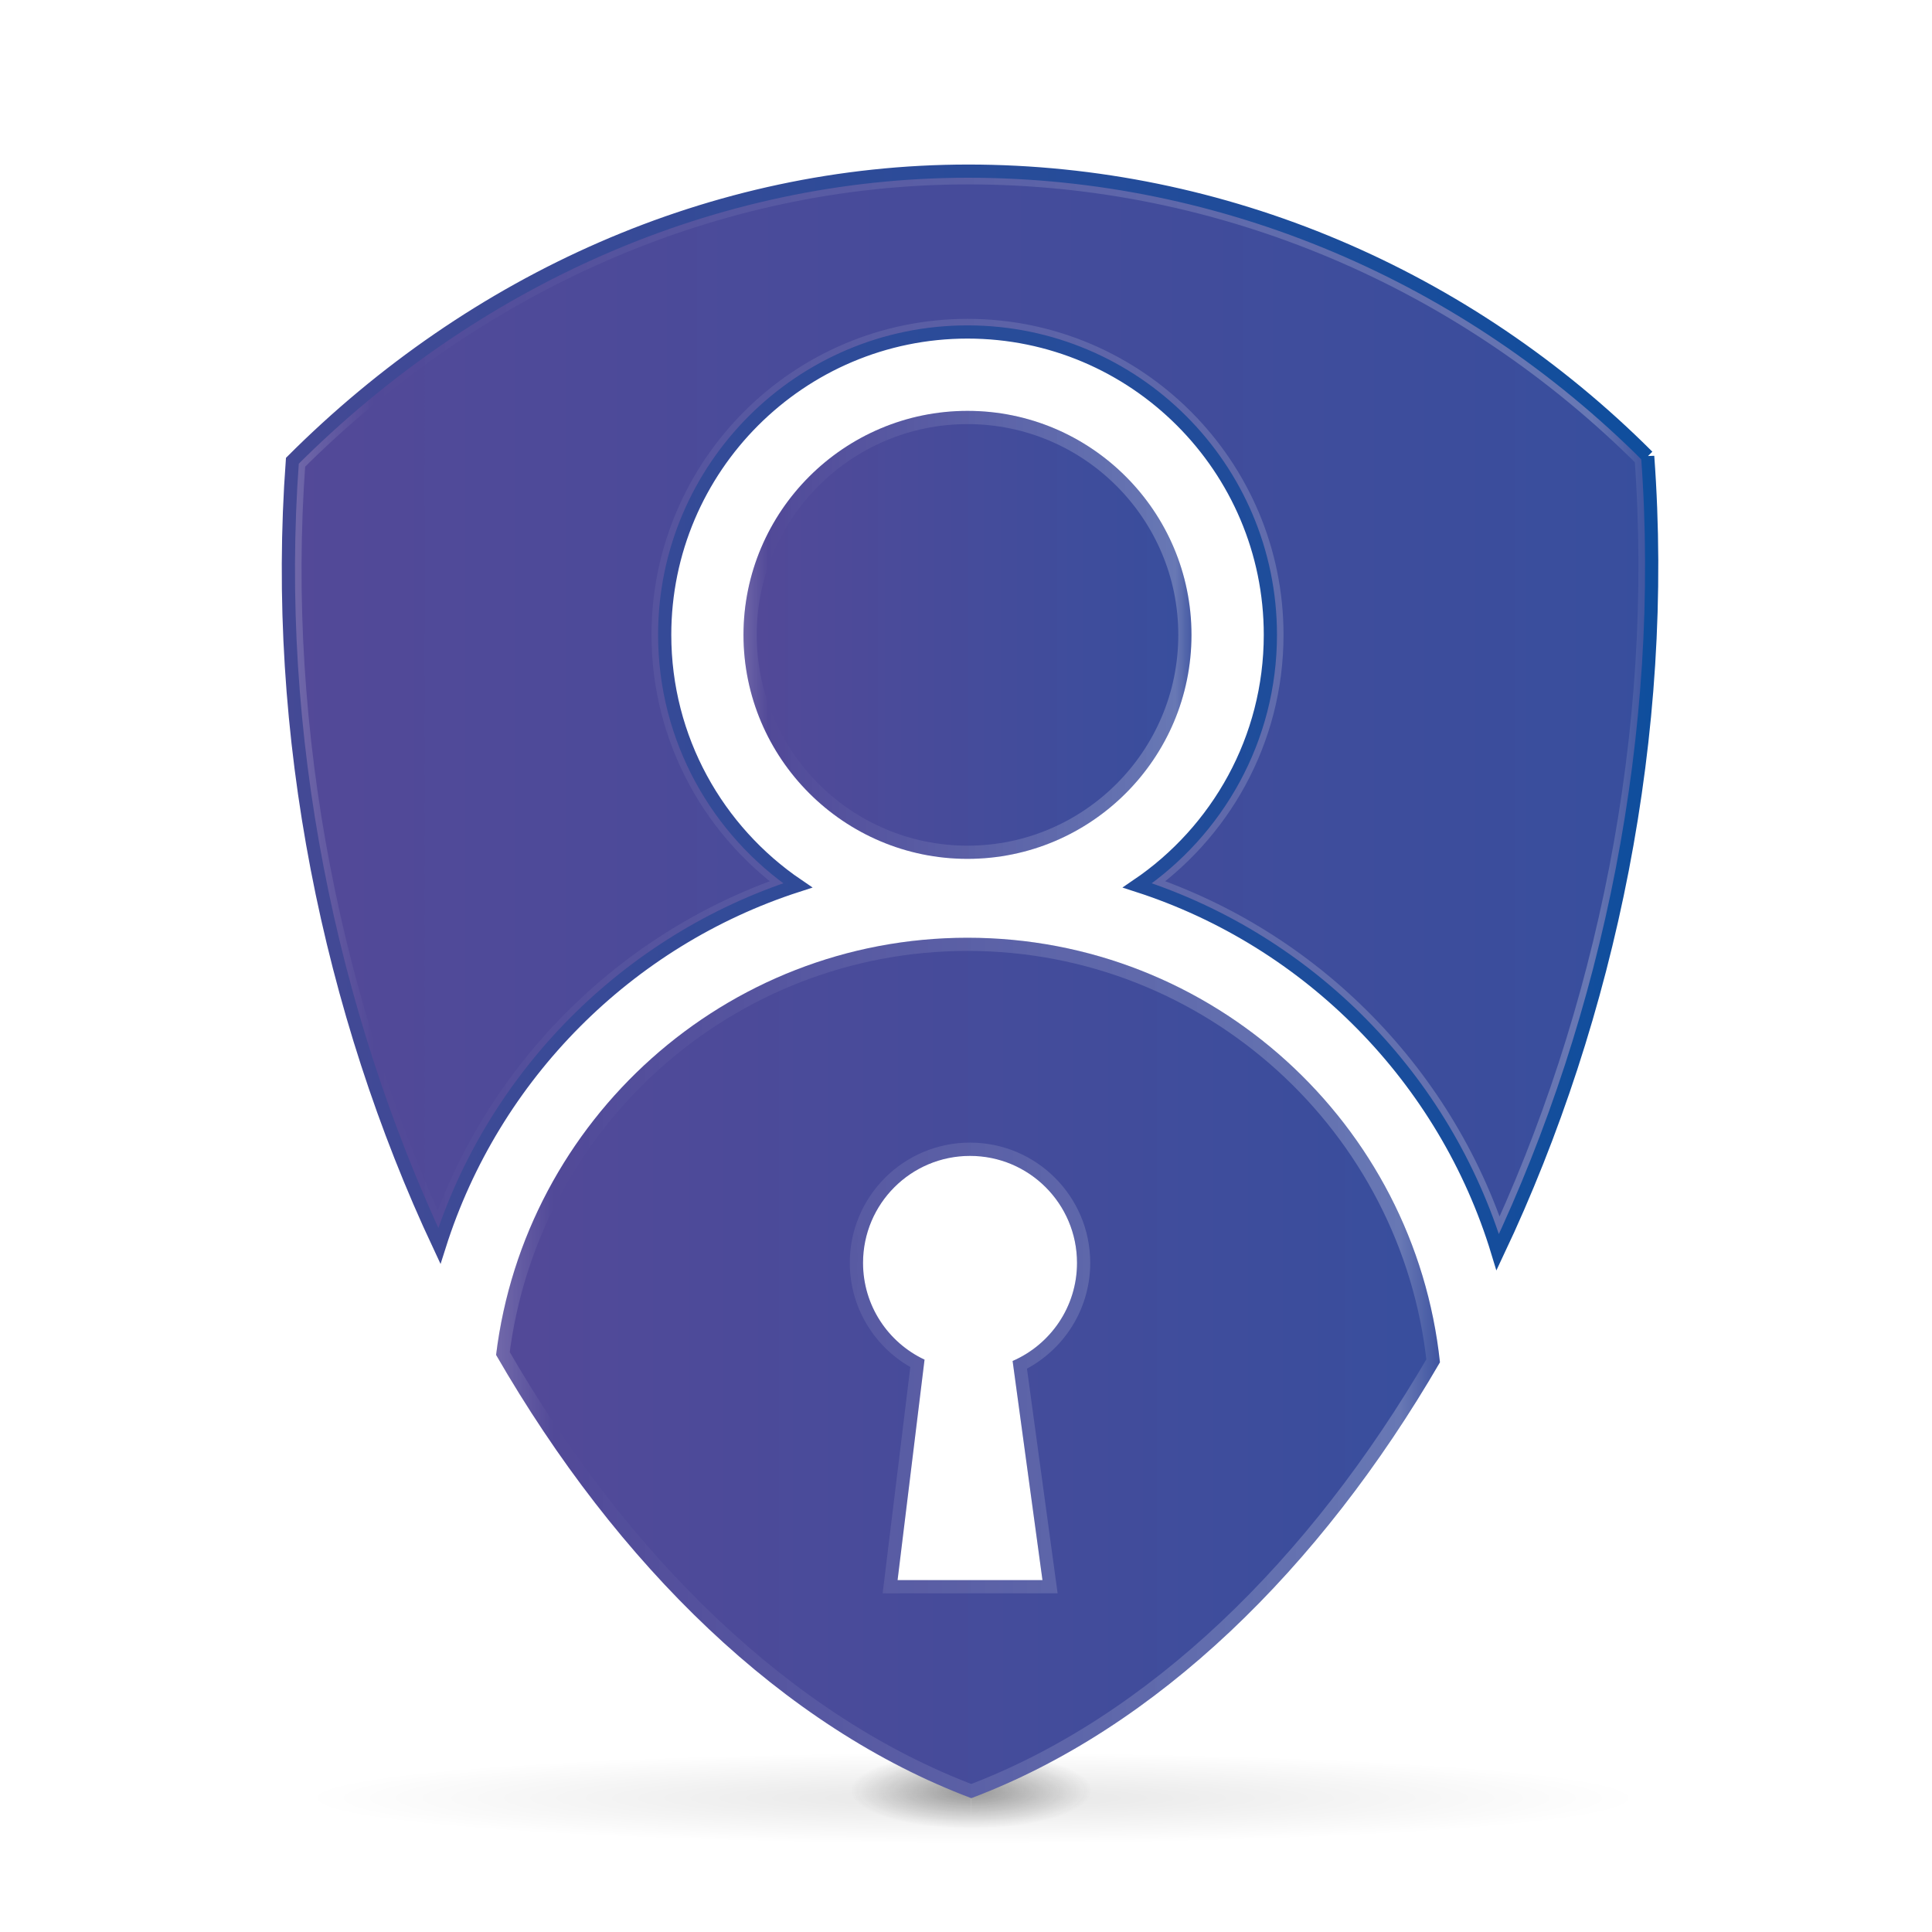
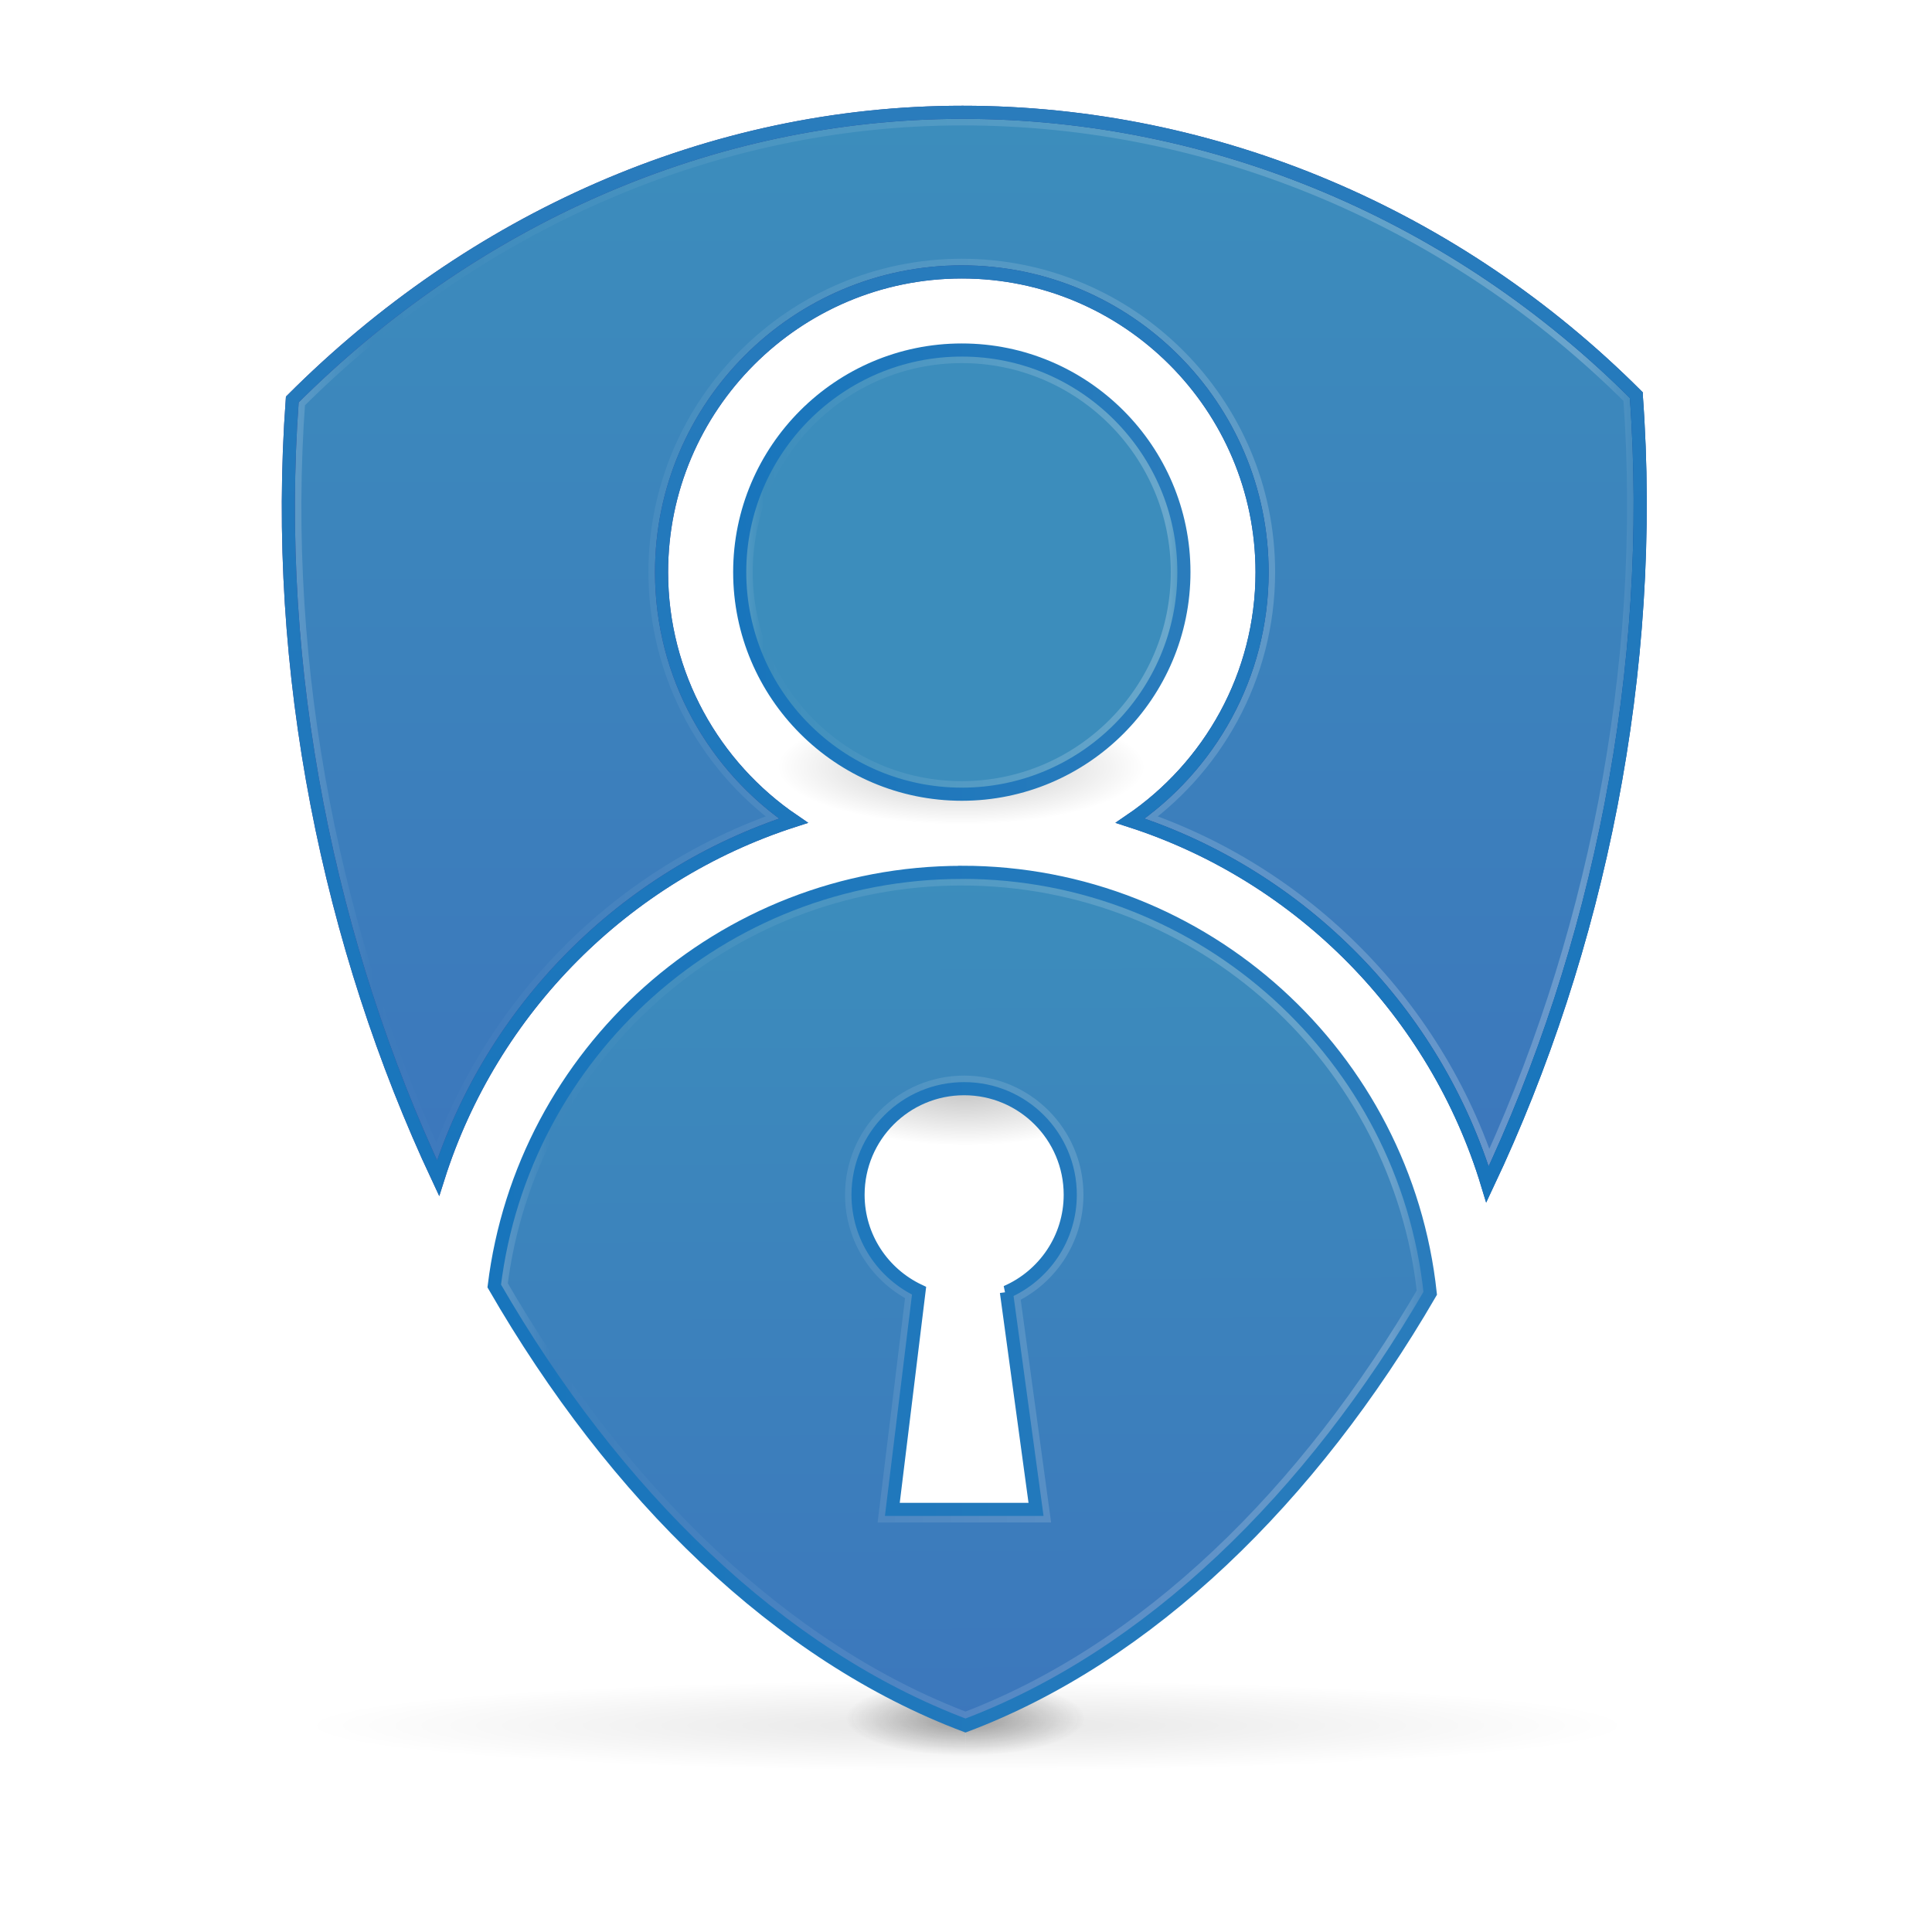
<svg xmlns="http://www.w3.org/2000/svg" xmlns:xlink="http://www.w3.org/1999/xlink" width="24" height="24" viewBox="0 0 24 24" version="1.1" id="svg217">
  <defs id="defs221">
-     <linearGradient gradientTransform="matrix(0.864502,0,0,0.864502,-128.4553,-192.4772)" id="linearGradient3848" gradientUnits="userSpaceOnUse" x1="170.878" y1="276.83" x2="274.172" y2="276.83">
-       <stop offset="0" style="stop-color:#444995;stop-opacity:1" id="stop3844" />
-       <stop offset="1" style="stop-color:#13449d;stop-opacity:1" id="stop3846" />
+     <linearGradient gradientTransform="matrix(0.864502,0,0,0.864502,-128.4553,-192.4772)" id="linearGradient904" gradientUnits="userSpaceOnUse" x1="170.878" y1="276.83" x2="274.172" y2="276.83">
+       <stop offset="0" style="stop-color:#3c8dbc;stop-opacity:1" id="stop900" />
+       <stop offset="1" style="stop-color:#3c77bc;stop-opacity:1" id="stop902" />
+     </linearGradient>
+     <linearGradient gradientTransform="matrix(0.864502,0,0,0.864502,-128.4553,-192.4772)" id="linearGradient898" gradientUnits="userSpaceOnUse" x1="170.878" y1="276.83" x2="274.172" y2="276.83">
+       <stop offset="0" style="stop-color:#1875bc;stop-opacity:1" id="stop894" />
+       <stop offset="1" style="stop-color:#2a7cbc;stop-opacity:1" id="stop896" />
+     </linearGradient>
+     <linearGradient y2="276.83" x2="274.172" y1="276.83" x1="170.878" gradientUnits="userSpaceOnUse" id="linearGradient882" gradientTransform="matrix(0.864502,0,0,0.864502,-128.4553,-192.4772)">
+       <stop id="stop878" style="stop-color:#3c8dbc;stop-opacity:1" offset="0" />
+       <stop id="stop880" style="stop-color:#3c8dbc;stop-opacity:1" offset="1" />
    </linearGradient>
    <linearGradient id="linearGradient3770">
      <stop id="stop3766" offset="0" style="stop-opacity:0.196;stop-color:#ffffff" />
      <stop style="stop-color:#ffffff;stop-opacity:0" offset="0.067" id="stop3796" />
      <stop id="stop3798" offset="0.952" style="stop-color:#ffffff;stop-opacity:0.235" />
      <stop id="stop3768" stop-opacity="0" offset="1" style="stop-color:#ffffff;stop-opacity:0" />
    </linearGradient>
    <linearGradient y2="276.83" x2="274.172" y1="276.83" x1="170.878" gradientUnits="userSpaceOnUse" id="linearGradient3746" gradientTransform="matrix(0.864502,0,0,0.864502,-128.4553,-192.4772)">
      <stop id="stop3742" style="stop-color:#444995;stop-opacity:1" offset="0" />
      <stop id="stop3744" style="stop-color:#0f4e9d;stop-opacity:1" offset="1" />
    </linearGradient>
    <radialGradient cx="4.993" cy="43.5" r="2.5" fx="4.993" fy="43.5" id="h" xlink:href="#b" gradientUnits="userSpaceOnUse" gradientTransform="matrix(2.00378,0,0,1.4,27.988,-17.4)" />
    <linearGradient id="b">
      <stop offset="0" stop-color="#181818" id="stop5614" />
      <stop offset="1" stop-color="#181818" stop-opacity="0" id="stop5616" />
    </linearGradient>
    <radialGradient cx="4.993" cy="43.5" r="2.5" fx="4.993" fy="43.5" id="i" xlink:href="#b" gradientUnits="userSpaceOnUse" gradientTransform="matrix(2.00378,0,0,1.4,-48.012,-104.4)" />
-     <radialGradient gradientUnits="userSpaceOnUse" gradientTransform="matrix(0.2971824,0,0,0.02031962,2.575535,21.12764)" r="28" fy="59.5" fx="32" cy="59.5" cx="32" id="g" xlink:href="#f" />
+     <radialGradient gradientUnits="userSpaceOnUse" gradientTransform="matrix(0.2946897,0,0,0.02014918,2.583289,20.2369)" r="28" fy="59.5" fx="32" cy="59.5" cx="32" id="g" xlink:href="#f" />
    <linearGradient id="f">
      <stop offset="0" id="stop5588" />
      <stop offset="1" stop-opacity="0" id="stop5590" />
    </linearGradient>
    <linearGradient gradientTransform="matrix(0.864502,0,0,0.864502,-128.4553,-192.4772)" id="SVGID_3_" gradientUnits="userSpaceOnUse" x1="186.615" y1="326.546" x2="258.129" y2="326.546">
      <stop offset="0" style="stop-color:#534998" id="stop16" />
      <stop offset="1" style="stop-color:#384E9D" id="stop18" />
    </linearGradient>
    <linearGradient gradientTransform="matrix(0.864502,0,0,0.864502,-128.4553,-192.4772)" id="SVGID_2_" gradientUnits="userSpaceOnUse" x1="205.366" y1="271.007" x2="239.307" y2="271.007">
      <stop offset="0" style="stop-color:#534998" id="stop9" />
      <stop offset="1" style="stop-color:#384E9D" id="stop11" />
    </linearGradient>
    <linearGradient gradientTransform="matrix(0.864502,0,0,0.864502,-128.4553,-192.4772)" id="SVGID_1_-3" gradientUnits="userSpaceOnUse" x1="170.878" y1="276.83" x2="274.172" y2="276.83">
      <stop offset="0" style="stop-color:#534998" id="stop2" />
      <stop offset="1" style="stop-color:#384E9D" id="stop4" />
    </linearGradient>
-     <linearGradient xlink:href="#linearGradient3848" id="linearGradient3735" x1="48.652" y1="41.809" x2="78.858" y2="41.809" gradientUnits="userSpaceOnUse" />
-     <linearGradient xlink:href="#linearGradient3746" id="linearGradient3810" x1="18.837" y1="47.225" x2="108.999" y2="47.225" gradientUnits="userSpaceOnUse" gradientTransform="matrix(0.1896549,0,0,0.1896549,-0.07248241,71.95753)" />
-     <linearGradient xlink:href="#linearGradient3848" id="linearGradient3834" x1="32.428" y1="89.837" x2="95.143" y2="89.837" gradientUnits="userSpaceOnUse" />
-     <linearGradient xlink:href="#linearGradient3848" id="linearGradient3850" gradientUnits="userSpaceOnUse" x1="18.837" y1="47.225" x2="108.999" y2="47.225" />
+     <linearGradient xlink:href="#linearGradient898" id="linearGradient3735" x1="48.652" y1="41.809" x2="78.858" y2="41.809" gradientUnits="userSpaceOnUse" gradientTransform="matrix(0.1880641,0,0,0.1880641,-0.0425169,103.2444)" />
+     <linearGradient xlink:href="#linearGradient3746" id="linearGradient3810" x1="18.837" y1="47.225" x2="108.999" y2="47.225" gradientUnits="userSpaceOnUse" gradientTransform="matrix(0.1880641,0,0,0.1880641,-0.0425169,103.2444)" />
+     <linearGradient xlink:href="#linearGradient898" id="linearGradient3834" x1="32.428" y1="89.837" x2="95.143" y2="89.837" gradientUnits="userSpaceOnUse" gradientTransform="matrix(0.1880641,0,0,0.1880641,-0.0425169,103.2444)" />
+     <linearGradient xlink:href="#linearGradient898" id="linearGradient3850" gradientUnits="userSpaceOnUse" x1="62" y1="84" x2="62" y2="10" gradientTransform="matrix(0.1880641,0,0,0.1880641,-0.0425169,103.2444)" />
    <linearGradient xlink:href="#linearGradient3770" id="linearGradient3855" gradientUnits="userSpaceOnUse" x1="18.837" y1="47.225" x2="108.999" y2="47.225" />
    <linearGradient xlink:href="#linearGradient3770" id="linearGradient3860" gradientUnits="userSpaceOnUse" x1="32.428" y1="89.837" x2="95.143" y2="89.837" />
    <linearGradient xlink:href="#linearGradient3770" id="linearGradient3889" gradientUnits="userSpaceOnUse" x1="48.652" y1="41.809" x2="78.858" y2="41.809" />
    <clipPath clipPathUnits="userSpaceOnUse" id="clipPath7615">
      <path id="path7617" d="M 108.304,30.117 C 96.467,18.28 80.542,11.437 63.802,11.437 c -16.74,0 -32.434,7.132 -44.272,18.97 -1.321,17.928 2.445,36.123 9.629,51.427 C 32.696,70.669 41.494,61.819 52.635,58.224 47.38,54.652 43.92,48.626 43.92,41.809 c 0,-10.937 8.897,-19.834 19.834,-19.834 10.936,0 19.834,8.897 19.834,19.834 0,6.818 -3.46,12.843 -8.715,16.415 11.278,3.64 20.158,12.661 23.605,24.024 C 105.801,66.758 109.641,48.268 108.304,30.117 Z" style="display:inline;fill:url(#linearGradient7619);stroke-width:0.865" />
    </clipPath>
    <linearGradient xlink:href="#SVGID_1_-3" id="linearGradient7619" gradientUnits="userSpaceOnUse" gradientTransform="matrix(0.864502,0,0,0.864502,-128.4553,-192.4772)" x1="170.878" y1="276.83" x2="274.172" y2="276.83" />
    <clipPath clipPathUnits="userSpaceOnUse" id="clipPath7626">
      <path id="path7628" d="m 63.761,56.48 c 8.087,-0.004 14.665,-6.582 14.665,-14.671 0,-8.089 -6.581,-14.671 -14.671,-14.671 -8.089,0 -14.671,6.581 -14.671,14.671 0,8.087 6.579,14.667 14.666,14.671 8.65e-4,0 0.003,0 0.004,0 0.003,0 0.004,0 0.006,0 z" style="display:inline;fill:url(#linearGradient7630);stroke-width:0.865" />
    </clipPath>
    <linearGradient xlink:href="#SVGID_2_" id="linearGradient7630" gradientUnits="userSpaceOnUse" gradientTransform="matrix(0.864502,0,0,0.864502,-128.4553,-192.4772)" x1="205.366" y1="271.007" x2="239.307" y2="271.007" />
    <clipPath clipPathUnits="userSpaceOnUse" id="clipPath7637">
      <path id="path7639" d="m 63.759,61.644 c -8.64e-4,0 -0.002,0 -0.004,0 -0.002,0 -0.003,0 -0.004,0 C 47.88,61.646 34.755,73.593 32.875,88.966 40.817,102.742 51.688,113.366 64,118 76.131,113.434 86.826,102.997 94.698,89.453 93.04,73.846 79.799,61.646 63.759,61.644 Z m 2.947,27.723 1.958,14.352 h -9.491 l 1.765,-14.443 c -2.379,-1.12 -4.029,-3.533 -4.029,-6.337 0,-3.872 3.138,-7.009 7.009,-7.009 3.871,0 7.009,3.137 7.009,7.009 0,2.878 -1.738,5.35 -4.221,6.428 z" style="display:inline;fill:url(#linearGradient7641);stroke-width:0.865" />
    </clipPath>
    <linearGradient xlink:href="#SVGID_3_" id="linearGradient7641" gradientUnits="userSpaceOnUse" gradientTransform="matrix(0.864502,0,0,0.864502,-128.4553,-192.4772)" x1="186.615" y1="326.546" x2="258.129" y2="326.546" />
-     <linearGradient xlink:href="#SVGID_1_-3" id="linearGradient7649" gradientUnits="userSpaceOnUse" gradientTransform="matrix(0.163957,0,0,0.163957,-24.43465,35.45329)" x1="170.878" y1="276.83" x2="274.172" y2="276.83" />
-     <linearGradient xlink:href="#SVGID_3_" id="linearGradient7651" gradientUnits="userSpaceOnUse" gradientTransform="matrix(0.163957,0,0,0.163957,-24.43465,35.45329)" x1="186.615" y1="326.546" x2="258.129" y2="326.546" />
-     <linearGradient xlink:href="#SVGID_2_" id="linearGradient7653" gradientUnits="userSpaceOnUse" gradientTransform="matrix(0.163957,0,0,0.163957,-24.43465,35.45329)" x1="205.366" y1="271.007" x2="239.307" y2="271.007" />
+     <linearGradient xlink:href="#linearGradient904" id="linearGradient876" gradientUnits="userSpaceOnUse" gradientTransform="matrix(0.1625818,0,0,0.1625818,-24.20034,67.04632)" x1="222.62" y1="236.526" x2="222.62" y2="317.498" />
+     <linearGradient xlink:href="#linearGradient904" id="linearGradient884" gradientUnits="userSpaceOnUse" gradientTransform="matrix(0.1625818,0,0,0.1625818,-24.20034,67.04632)" x1="222.341" y1="293.951" x2="222.62" y2="359.14" />
+     <linearGradient xlink:href="#linearGradient882" id="linearGradient886" gradientUnits="userSpaceOnUse" gradientTransform="matrix(0.1625818,0,0,0.1625818,-24.20034,67.04632)" x1="222.343" y1="287.978" x2="222.62" y2="255.034" />
+     <radialGradient xlink:href="#f" id="radialGradient1416" cx="24" cy="30" fx="24" fy="30" r="2.5" gradientTransform="matrix(0.7958836,0,0,0.2853943,-7.110131,4.956244)" gradientUnits="userSpaceOnUse" />
+     <radialGradient xlink:href="#f" id="radialGradient1416-6" cx="24" cy="30" fx="24" fy="30" r="2.5" gradientTransform="matrix(0.9140603,0,0,0.2853943,-9.996586,0.9677037)" gradientUnits="userSpaceOnUse" />
  </defs>
-   <ellipse style="opacity:0.1;fill:url(#g);stroke-width:0.237" ry="0.569" rx="8.321" cy="22.337" cx="12.085" id="ellipse5630" />
-   <g transform="matrix(0.1896549,0,0,0.1896549,5.995598,10.95739)" style="opacity:0.4" id="g5636">
+   <ellipse style="display:inline;opacity:0.235;vector-effect:none;fill:url(#radialGradient1416-6);fill-opacity:1;stroke:none;stroke-width:1.056;stroke-linecap:round;stroke-linejoin:round;stroke-miterlimit:4;stroke-dasharray:none;stroke-dashoffset:0;stroke-opacity:1;paint-order:normal" id="path1408-1" cx="11.941" cy="9.53" rx="2.719" ry="1.65" />
+   <ellipse style="display:inline;opacity:0.235;vector-effect:none;fill:url(#radialGradient1416);fill-opacity:1;stroke:none;stroke-width:0.986;stroke-linecap:round;stroke-linejoin:round;stroke-miterlimit:4;stroke-dasharray:none;stroke-dashoffset:0;stroke-opacity:1;paint-order:normal" id="path1408" cx="11.991" cy="13.518" rx="2.367" ry="1.65" />
+   <ellipse style="opacity:0.1;fill:url(#g);stroke-width:0.235" ry="0.564" rx="8.251" cy="21.436" cx="12.013" id="ellipse5630" />
+   <g transform="matrix(0.1880641,0,0,0.1880641,5.974665,10.15196)" style="opacity:0.4" id="g5636">
    <path style="fill:url(#h)" d="m 38,40 h 5 v 7 h -5 z" transform="matrix(1.57895,0,0,0.71429,-28,28.429)" id="path5632" />
    <path style="fill:url(#i)" transform="matrix(-1.57895,0,0,-0.71429,-28,28.429)" d="m -38,-47 h 5 v 7 h -5 z" id="path5634" />
  </g>
-   <g id="layer1" style="display:inline" transform="translate(0,-72)">
-     <path style="fill:url(#linearGradient7649);stroke-width:0.164" d="m 20.468,77.669 c -2.245,-2.245 -5.265,-3.543 -8.44,-3.543 -3.175,0 -6.151,1.353 -8.396,3.598 -0.251,3.4 0.464,6.851 1.826,9.753 0.671,-2.118 2.339,-3.796 4.452,-4.478 -0.997,-0.677 -1.653,-1.82 -1.653,-3.113 0,-2.074 1.687,-3.762 3.762,-3.762 2.074,0 3.762,1.687 3.762,3.762 0,1.293 -0.656,2.436 -1.653,3.113 2.139,0.69 3.823,2.401 4.477,4.556 1.389,-2.938 2.117,-6.444 1.863,-9.887 z" id="path7" />
-     <path style="fill:url(#linearGradient7651);stroke-width:0.164" d="m 12.02,83.649 c -1.64e-4,0 -3.22e-4,0 -6.5e-4,0 -3.22e-4,0 -4.87e-4,0 -7e-4,0 -3.01,3.23e-4 -5.499,2.266 -5.856,5.182 1.506,2.613 3.568,4.628 5.903,5.506 2.301,-0.866 4.329,-2.845 5.822,-5.414 -0.314,-2.96 -2.826,-5.274 -5.868,-5.274 z m 0.559,5.258 0.371,2.722 h -1.8 l 0.335,-2.739 c -0.451,-0.212 -0.764,-0.67 -0.764,-1.202 0,-0.734 0.595,-1.329 1.329,-1.329 0.734,0 1.329,0.595 1.329,1.329 0,0.546 -0.33,1.015 -0.801,1.219 z" id="path21" />
-     <path style="fill:url(#linearGradient7653);stroke-width:0.164" d="m 12.02,82.669 c 1.534,-6.5e-4 2.781,-1.248 2.781,-2.782 0,-1.534 -1.248,-2.783 -2.782,-2.783 -1.534,0 -2.783,1.248 -2.783,2.783 0,1.534 1.248,2.782 2.782,2.782 1.64e-4,0 4.87e-4,0 8e-4,0 4.87e-4,0 7e-4,0 0.001,0 z" id="path14" />
+   <g id="layer1" style="display:inline" transform="translate(0,-104)">
+     <path style="fill:url(#linearGradient876);stroke-width:0.163" d="m 20.326,108.908 c -2.226,-2.226 -5.221,-3.513 -8.369,-3.513 -3.148,0 -6.1,1.341 -8.326,3.568 -0.248,3.372 0.46,6.793 1.811,9.672 0.665,-2.1 2.32,-3.764 4.415,-4.44 -0.988,-0.672 -1.639,-1.805 -1.639,-3.087 0,-2.057 1.673,-3.73 3.73,-3.73 2.057,0 3.73,1.673 3.73,3.73 0,1.282 -0.651,2.415 -1.639,3.087 2.121,0.684 3.791,2.381 4.439,4.518 1.377,-2.913 2.099,-6.39 1.848,-9.804 z" id="path7" />
+     <path style="fill:url(#linearGradient884);fill-opacity:1;stroke-width:0.163" d="m 11.948,114.837 c -1.6e-4,0 -3.3e-4,0 -6.58e-4,0 -3.3e-4,0 -4.87e-4,0 -6.61e-4,0 -2.985,3.3e-4 -5.453,2.247 -5.807,5.138 1.494,2.591 3.538,4.589 5.854,5.46 2.281,-0.859 4.293,-2.821 5.773,-5.369 -0.312,-2.935 -2.802,-5.23 -5.818,-5.23 z m 0.554,5.214 0.368,2.699 h -1.785 l 0.332,-2.716 c -0.447,-0.211 -0.758,-0.664 -0.758,-1.192 0,-0.728 0.59,-1.318 1.318,-1.318 0.728,0 1.318,0.59 1.318,1.318 0,0.541 -0.327,1.006 -0.794,1.209 z" id="path21" />
+     <path style="fill:url(#linearGradient886);fill-opacity:1;stroke-width:0.163" d="m 11.949,113.866 c 1.521,-6.5e-4 2.758,-1.238 2.758,-2.759 0,-1.521 -1.238,-2.759 -2.759,-2.759 -1.521,0 -2.759,1.238 -2.759,2.759 0,1.521 1.237,2.758 2.758,2.759 1.6e-4,0 4.86e-4,0 7.63e-4,0 4.88e-4,0 6.59e-4,0 0.001,0 z" id="path14" />
  </g>
-   <g id="layer3" style="display:inline" transform="translate(0,-72)">
-     <a id="a3894" clip-path="url(#clipPath7615)" transform="matrix(0.1896549,0,0,0.1896549,-0.07248241,71.95753)">
+   <g id="layer3" style="display:inline" transform="translate(0,-104)">
+     <a id="a3894" clip-path="url(#clipPath7615)" transform="matrix(0.1880641,0,0,0.1880641,-0.0425169,103.2443)">
      <path id="path3852" d="M 108.304,30.117 C 96.467,18.28 80.542,11.437 63.802,11.437 c -16.74,0 -32.434,7.132 -44.272,18.97 -1.321,17.928 2.445,36.123 9.629,51.427 C 32.696,70.669 41.494,61.819 52.635,58.224 47.38,54.652 43.92,48.626 43.92,41.809 c 0,-10.937 8.897,-19.834 19.834,-19.834 10.936,0 19.834,8.897 19.834,19.834 0,6.818 -3.46,12.843 -8.715,16.415 11.278,3.64 20.158,12.661 23.605,24.024 C 105.801,66.758 109.641,48.268 108.304,30.117 Z" style="display:inline;fill:none;fill-opacity:1;stroke:url(#linearGradient3855);stroke-width:1.73;stroke-miterlimit:4;stroke-dasharray:none;stroke-opacity:1" />
    </a>
-     <path style="display:inline;fill:none;fill-opacity:1;stroke:url(#linearGradient3810);stroke-width:0.164;stroke-opacity:1" d="m 20.468,77.669 c -2.245,-2.245 -5.265,-3.543 -8.44,-3.543 -3.175,0 -6.151,1.353 -8.396,3.598 -0.251,3.4 0.464,6.851 1.826,9.753 0.671,-2.118 2.339,-3.796 4.452,-4.478 -0.997,-0.677 -1.653,-1.82 -1.653,-3.113 0,-2.074 1.687,-3.762 3.762,-3.762 2.074,0 3.762,1.687 3.762,3.762 0,1.293 -0.656,2.436 -1.653,3.113 2.139,0.69 3.823,2.401 4.477,4.556 1.389,-2.938 2.117,-6.444 1.863,-9.887 z" id="path3748" />
-     <path style="display:inline;fill:none;stroke:url(#linearGradient3860);stroke-width:1.73;stroke-miterlimit:4;stroke-dasharray:none;stroke-opacity:1" d="m 63.759,61.644 c -8.64e-4,0 -0.002,0 -0.004,0 -0.002,0 -0.003,0 -0.004,0 C 47.88,61.646 34.755,73.593 32.875,88.966 40.817,102.742 51.688,113.366 64,118 76.131,113.434 86.826,102.997 94.698,89.453 93.04,73.846 79.799,61.646 63.759,61.644 Z m 2.947,27.723 1.958,14.352 h -9.491 l 1.765,-14.443 c -2.379,-1.12 -4.029,-3.533 -4.029,-6.337 0,-3.872 3.138,-7.009 7.009,-7.009 3.871,0 7.009,3.137 7.009,7.009 0,2.878 -1.738,5.35 -4.221,6.428 z" id="path3857" clip-path="url(#clipPath7637)" transform="matrix(0.1896549,0,0,0.1896549,-0.07248241,71.95753)" />
-     <path style="display:inline;fill:none;stroke:url(#linearGradient3889);stroke-width:1.73;stroke-miterlimit:4;stroke-dasharray:none;stroke-opacity:1" d="m 63.761,56.48 c 8.087,-0.004 14.665,-6.582 14.665,-14.671 0,-8.089 -6.581,-14.671 -14.671,-14.671 -8.089,0 -14.671,6.581 -14.671,14.671 0,8.087 6.579,14.667 14.666,14.671 8.65e-4,0 0.003,0 0.004,0 0.003,0 0.004,0 0.006,0 z" id="path3886" clip-path="url(#clipPath7626)" transform="matrix(0.1896549,0,0,0.1896549,-0.07248241,71.95753)" />
+     <path style="display:inline;fill:none;fill-opacity:1;stroke:url(#linearGradient3810);stroke-width:0.163;stroke-opacity:1" d="m 20.326,108.908 c -2.226,-2.226 -5.221,-3.513 -8.369,-3.513 -3.148,0 -6.1,1.341 -8.326,3.568 -0.248,3.372 0.46,6.793 1.811,9.672 0.665,-2.1 2.32,-3.764 4.415,-4.44 -0.988,-0.672 -1.639,-1.805 -1.639,-3.087 0,-2.057 1.673,-3.73 3.73,-3.73 2.057,0 3.73,1.673 3.73,3.73 0,1.282 -0.651,2.415 -1.639,3.087 2.121,0.684 3.791,2.381 4.439,4.518 1.377,-2.913 2.099,-6.39 1.848,-9.804 z" id="path3748" />
+     <path style="display:inline;fill:none;stroke:url(#linearGradient3860);stroke-width:1.73;stroke-miterlimit:4;stroke-dasharray:none;stroke-opacity:1" d="m 63.759,61.644 c -8.64e-4,0 -0.002,0 -0.004,0 -0.002,0 -0.003,0 -0.004,0 C 47.88,61.646 34.755,73.593 32.875,88.966 40.817,102.742 51.688,113.366 64,118 76.131,113.434 86.826,102.997 94.698,89.453 93.04,73.846 79.799,61.646 63.759,61.644 Z m 2.947,27.723 1.958,14.352 h -9.491 l 1.765,-14.443 c -2.379,-1.12 -4.029,-3.533 -4.029,-6.337 0,-3.872 3.138,-7.009 7.009,-7.009 3.871,0 7.009,3.137 7.009,7.009 0,2.878 -1.738,5.35 -4.221,6.428 z" id="path3857" clip-path="url(#clipPath7637)" transform="matrix(0.1880641,0,0,0.1880641,-0.0425169,103.2443)" />
+     <path style="display:inline;fill:none;stroke:url(#linearGradient3889);stroke-width:1.73;stroke-miterlimit:4;stroke-dasharray:none;stroke-opacity:1" d="m 63.761,56.48 c 8.087,-0.004 14.665,-6.582 14.665,-14.671 0,-8.089 -6.581,-14.671 -14.671,-14.671 -8.089,0 -14.671,6.581 -14.671,14.671 0,8.087 6.579,14.667 14.666,14.671 8.65e-4,0 0.003,0 0.004,0 0.003,0 0.004,0 0.006,0 z" id="path3886" clip-path="url(#clipPath7626)" transform="matrix(0.1880641,0,0,0.1880641,-0.0425169,103.2443)" />
  </g>
-   <g id="layer2" style="display:none" transform="translate(0,-72)">
-     <path id="path3717" d="M 108.304,30.117 C 96.467,18.28 80.542,11.437 63.802,11.437 c -16.74,0 -32.434,7.132 -44.272,18.97 -1.321,17.928 2.445,36.123 9.629,51.427 C 32.696,70.669 41.494,61.819 52.635,58.224 47.38,54.652 43.92,48.626 43.92,41.809 c 0,-10.937 8.897,-19.834 19.834,-19.834 10.936,0 19.834,8.897 19.834,19.834 0,6.818 -3.46,12.843 -8.715,16.415 11.278,3.64 20.158,12.661 23.605,24.024 C 105.801,66.758 109.641,48.268 108.304,30.117 Z" style="fill:none;fill-opacity:1;stroke:url(#linearGradient3850);stroke-width:0.865;stroke-opacity:1" />
-     <path id="path3719" d="m 63.759,61.644 c -8.64e-4,0 -0.002,0 -0.004,0 -0.002,0 -0.003,0 -0.004,0 C 47.88,61.646 34.755,73.593 32.875,88.966 40.817,102.742 51.688,113.366 64,118 76.131,113.434 86.826,102.997 94.698,89.453 93.04,73.846 79.799,61.646 63.759,61.644 Z m 2.947,27.723 1.958,14.352 h -9.491 l 1.765,-14.443 c -2.379,-1.12 -4.029,-3.533 -4.029,-6.337 0,-3.872 3.138,-7.009 7.009,-7.009 3.871,0 7.009,3.137 7.009,7.009 0,2.878 -1.738,5.35 -4.221,6.428 z" style="fill:none;stroke:url(#linearGradient3834);stroke-width:0.865;stroke-opacity:1" />
-     <path id="path3726" d="m 63.761,56.48 c 8.087,-0.004 14.665,-6.582 14.665,-14.671 0,-8.089 -6.581,-14.671 -14.671,-14.671 -8.089,0 -14.671,6.581 -14.671,14.671 0,8.087 6.579,14.667 14.666,14.671 8.65e-4,0 0.003,0 0.004,0 0.003,0 0.004,0 0.006,0 z" style="display:inline;fill:none;stroke:url(#linearGradient3735);stroke-width:0.865;stroke-opacity:1" />
+   <g id="layer2" style="display:inline" transform="translate(0,-104)">
+     <path id="path3717" d="m 20.326,108.908 c -2.226,-2.226 -5.221,-3.513 -8.369,-3.513 -3.148,0 -6.1,1.341 -8.326,3.568 -0.248,3.372 0.46,6.793 1.811,9.672 0.665,-2.1 2.32,-3.764 4.415,-4.44 -0.988,-0.672 -1.639,-1.805 -1.639,-3.087 0,-2.057 1.673,-3.73 3.73,-3.73 2.057,0 3.73,1.673 3.73,3.73 0,1.282 -0.651,2.415 -1.639,3.087 2.121,0.684 3.791,2.381 4.439,4.518 1.377,-2.913 2.099,-6.39 1.848,-9.804 z" style="fill:none;fill-opacity:1;stroke:url(#linearGradient3850);stroke-width:0.163;stroke-opacity:1" />
+     <path id="path3719" d="m 11.948,114.837 c -1.6e-4,0 -3.3e-4,0 -6.58e-4,0 -3.3e-4,0 -4.87e-4,0 -6.61e-4,0 -2.985,3.3e-4 -5.453,2.247 -5.807,5.138 1.494,2.591 3.538,4.589 5.854,5.46 2.281,-0.859 4.293,-2.821 5.773,-5.369 -0.312,-2.935 -2.802,-5.23 -5.818,-5.23 z m 0.554,5.214 0.368,2.699 h -1.785 l 0.332,-2.716 c -0.447,-0.211 -0.758,-0.664 -0.758,-1.192 0,-0.728 0.59,-1.318 1.318,-1.318 0.728,0 1.318,0.59 1.318,1.318 0,0.541 -0.327,1.006 -0.794,1.209 z" style="fill:none;stroke:url(#linearGradient3834);stroke-width:0.163;stroke-opacity:1" />
+     <path id="path3726" d="m 11.949,113.866 c 1.521,-6.5e-4 2.758,-1.238 2.758,-2.759 0,-1.521 -1.238,-2.759 -2.759,-2.759 -1.521,0 -2.759,1.238 -2.759,2.759 0,1.521 1.237,2.758 2.758,2.759 1.6e-4,0 4.86e-4,0 7.63e-4,0 4.88e-4,0 6.59e-4,0 0.001,0 z" style="display:inline;fill:none;stroke:url(#linearGradient3735);stroke-width:0.163;stroke-opacity:1" />
  </g>
</svg>
